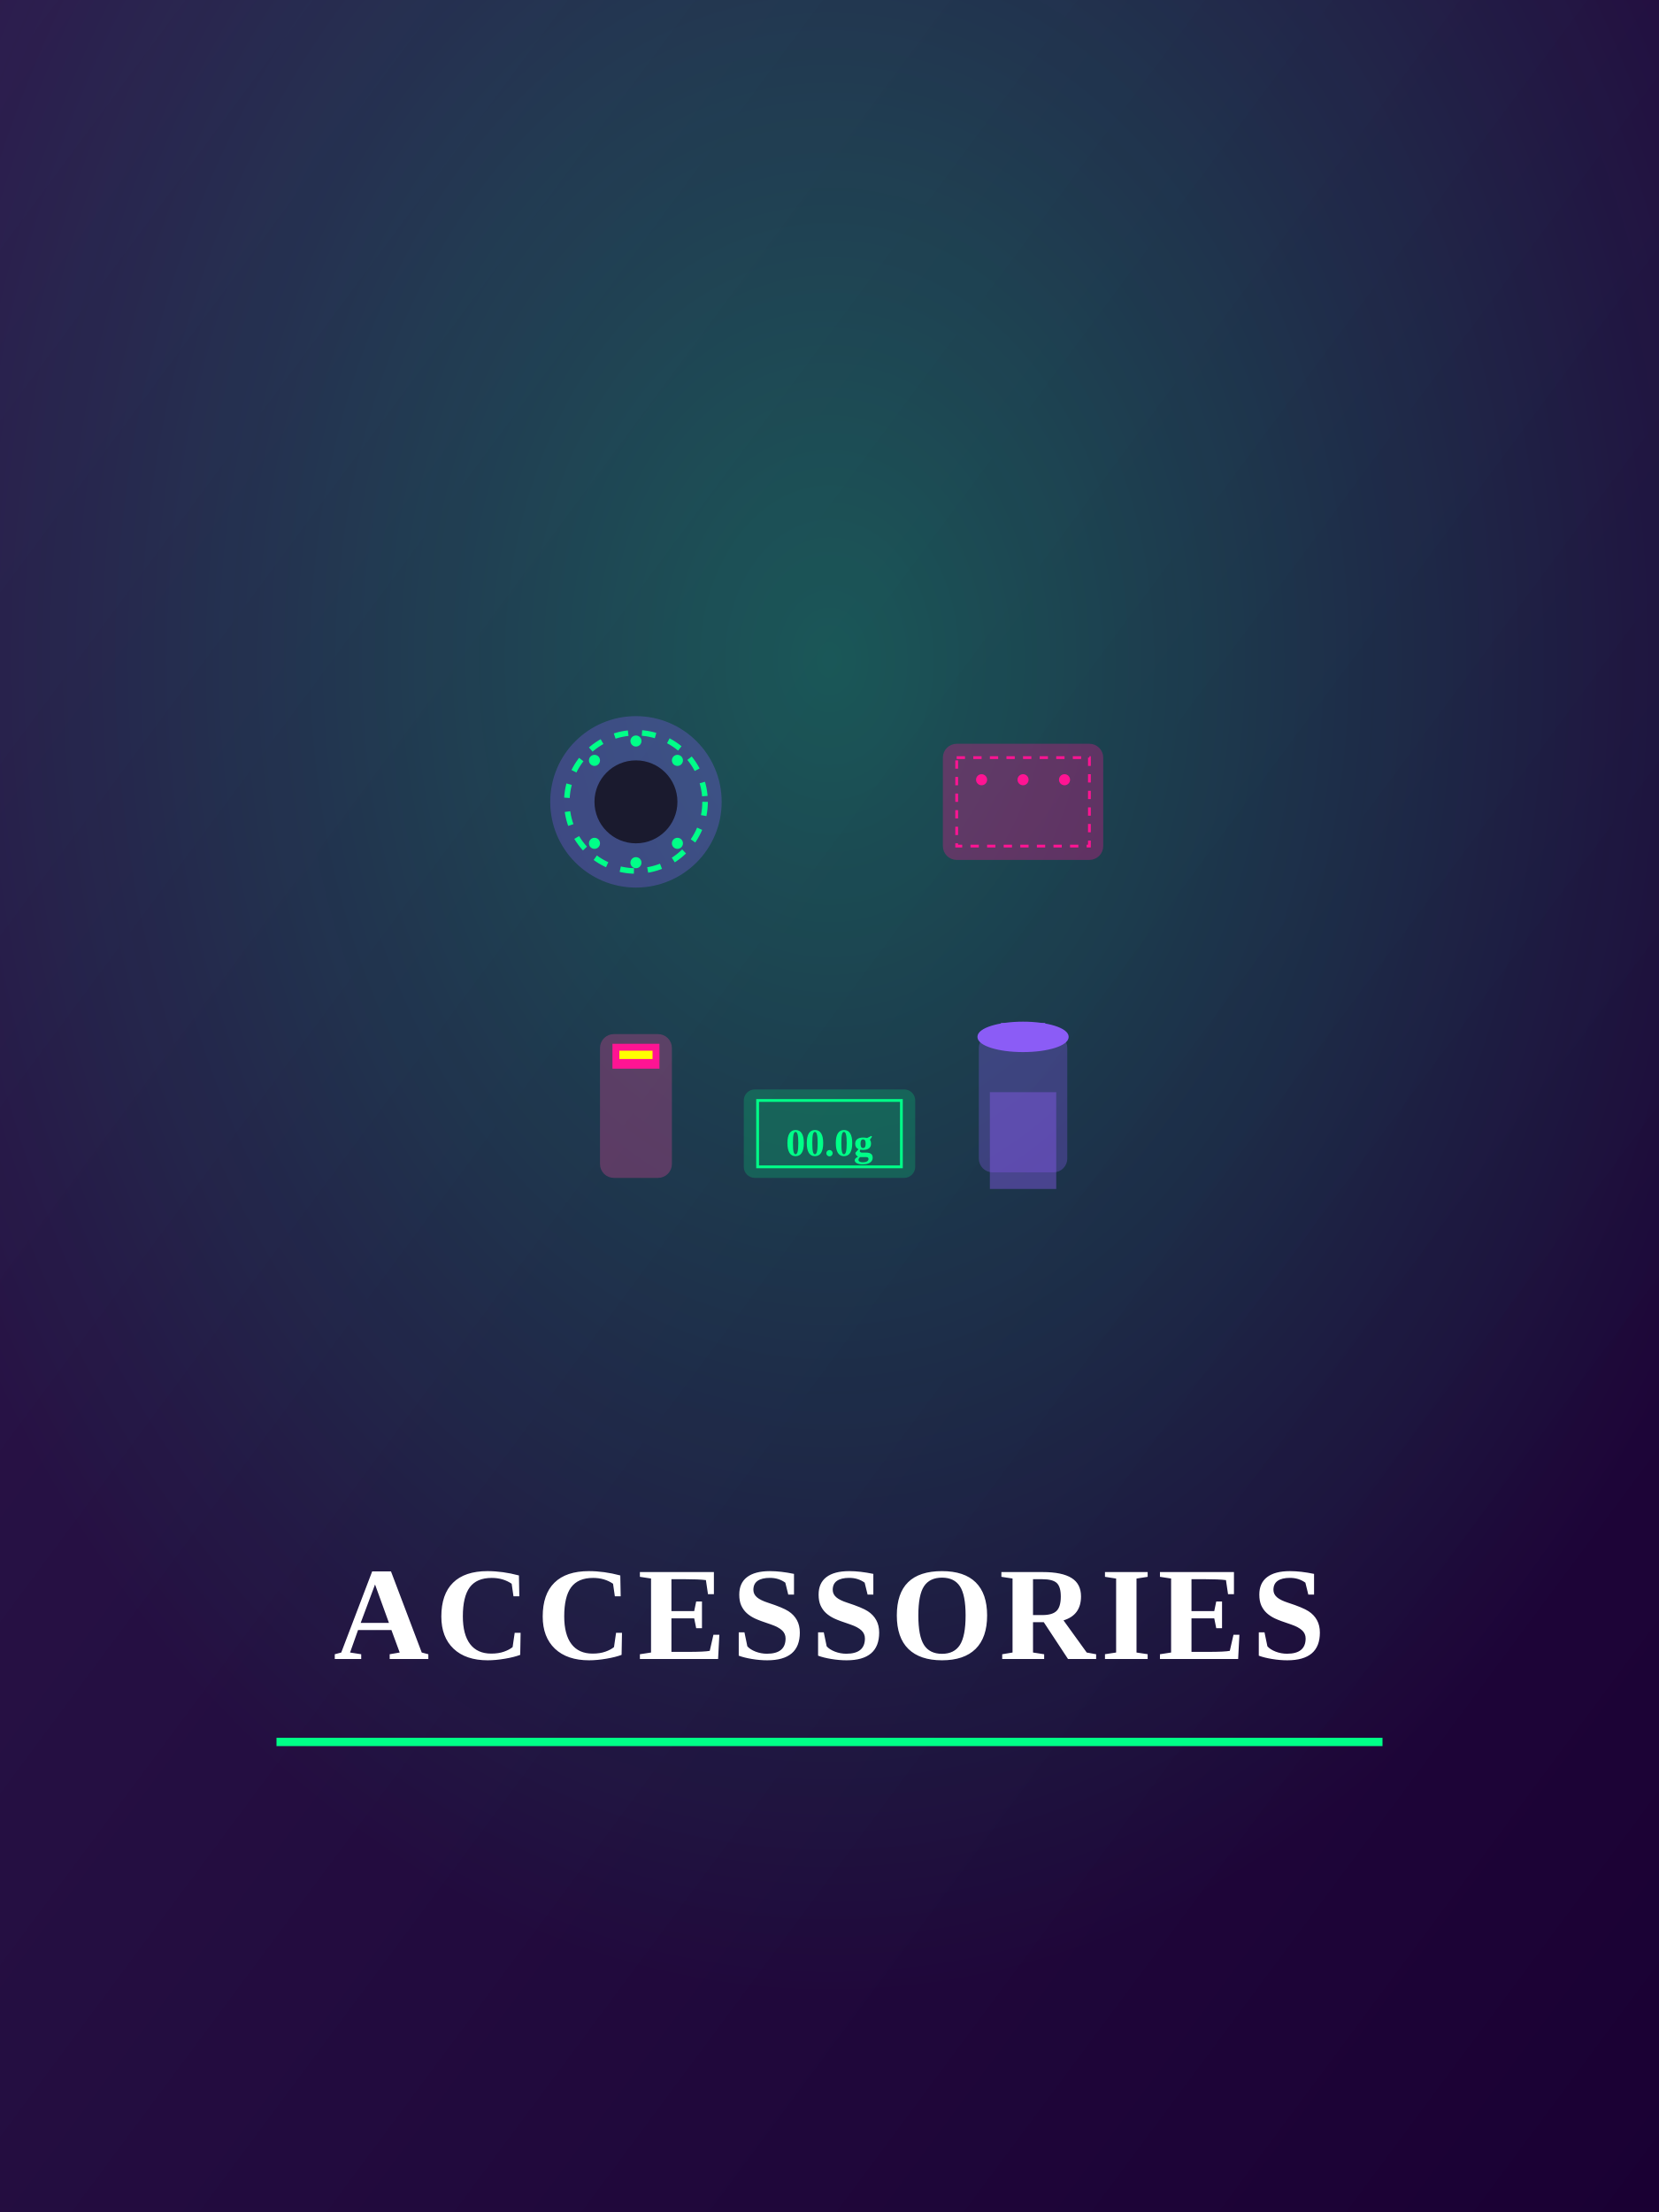
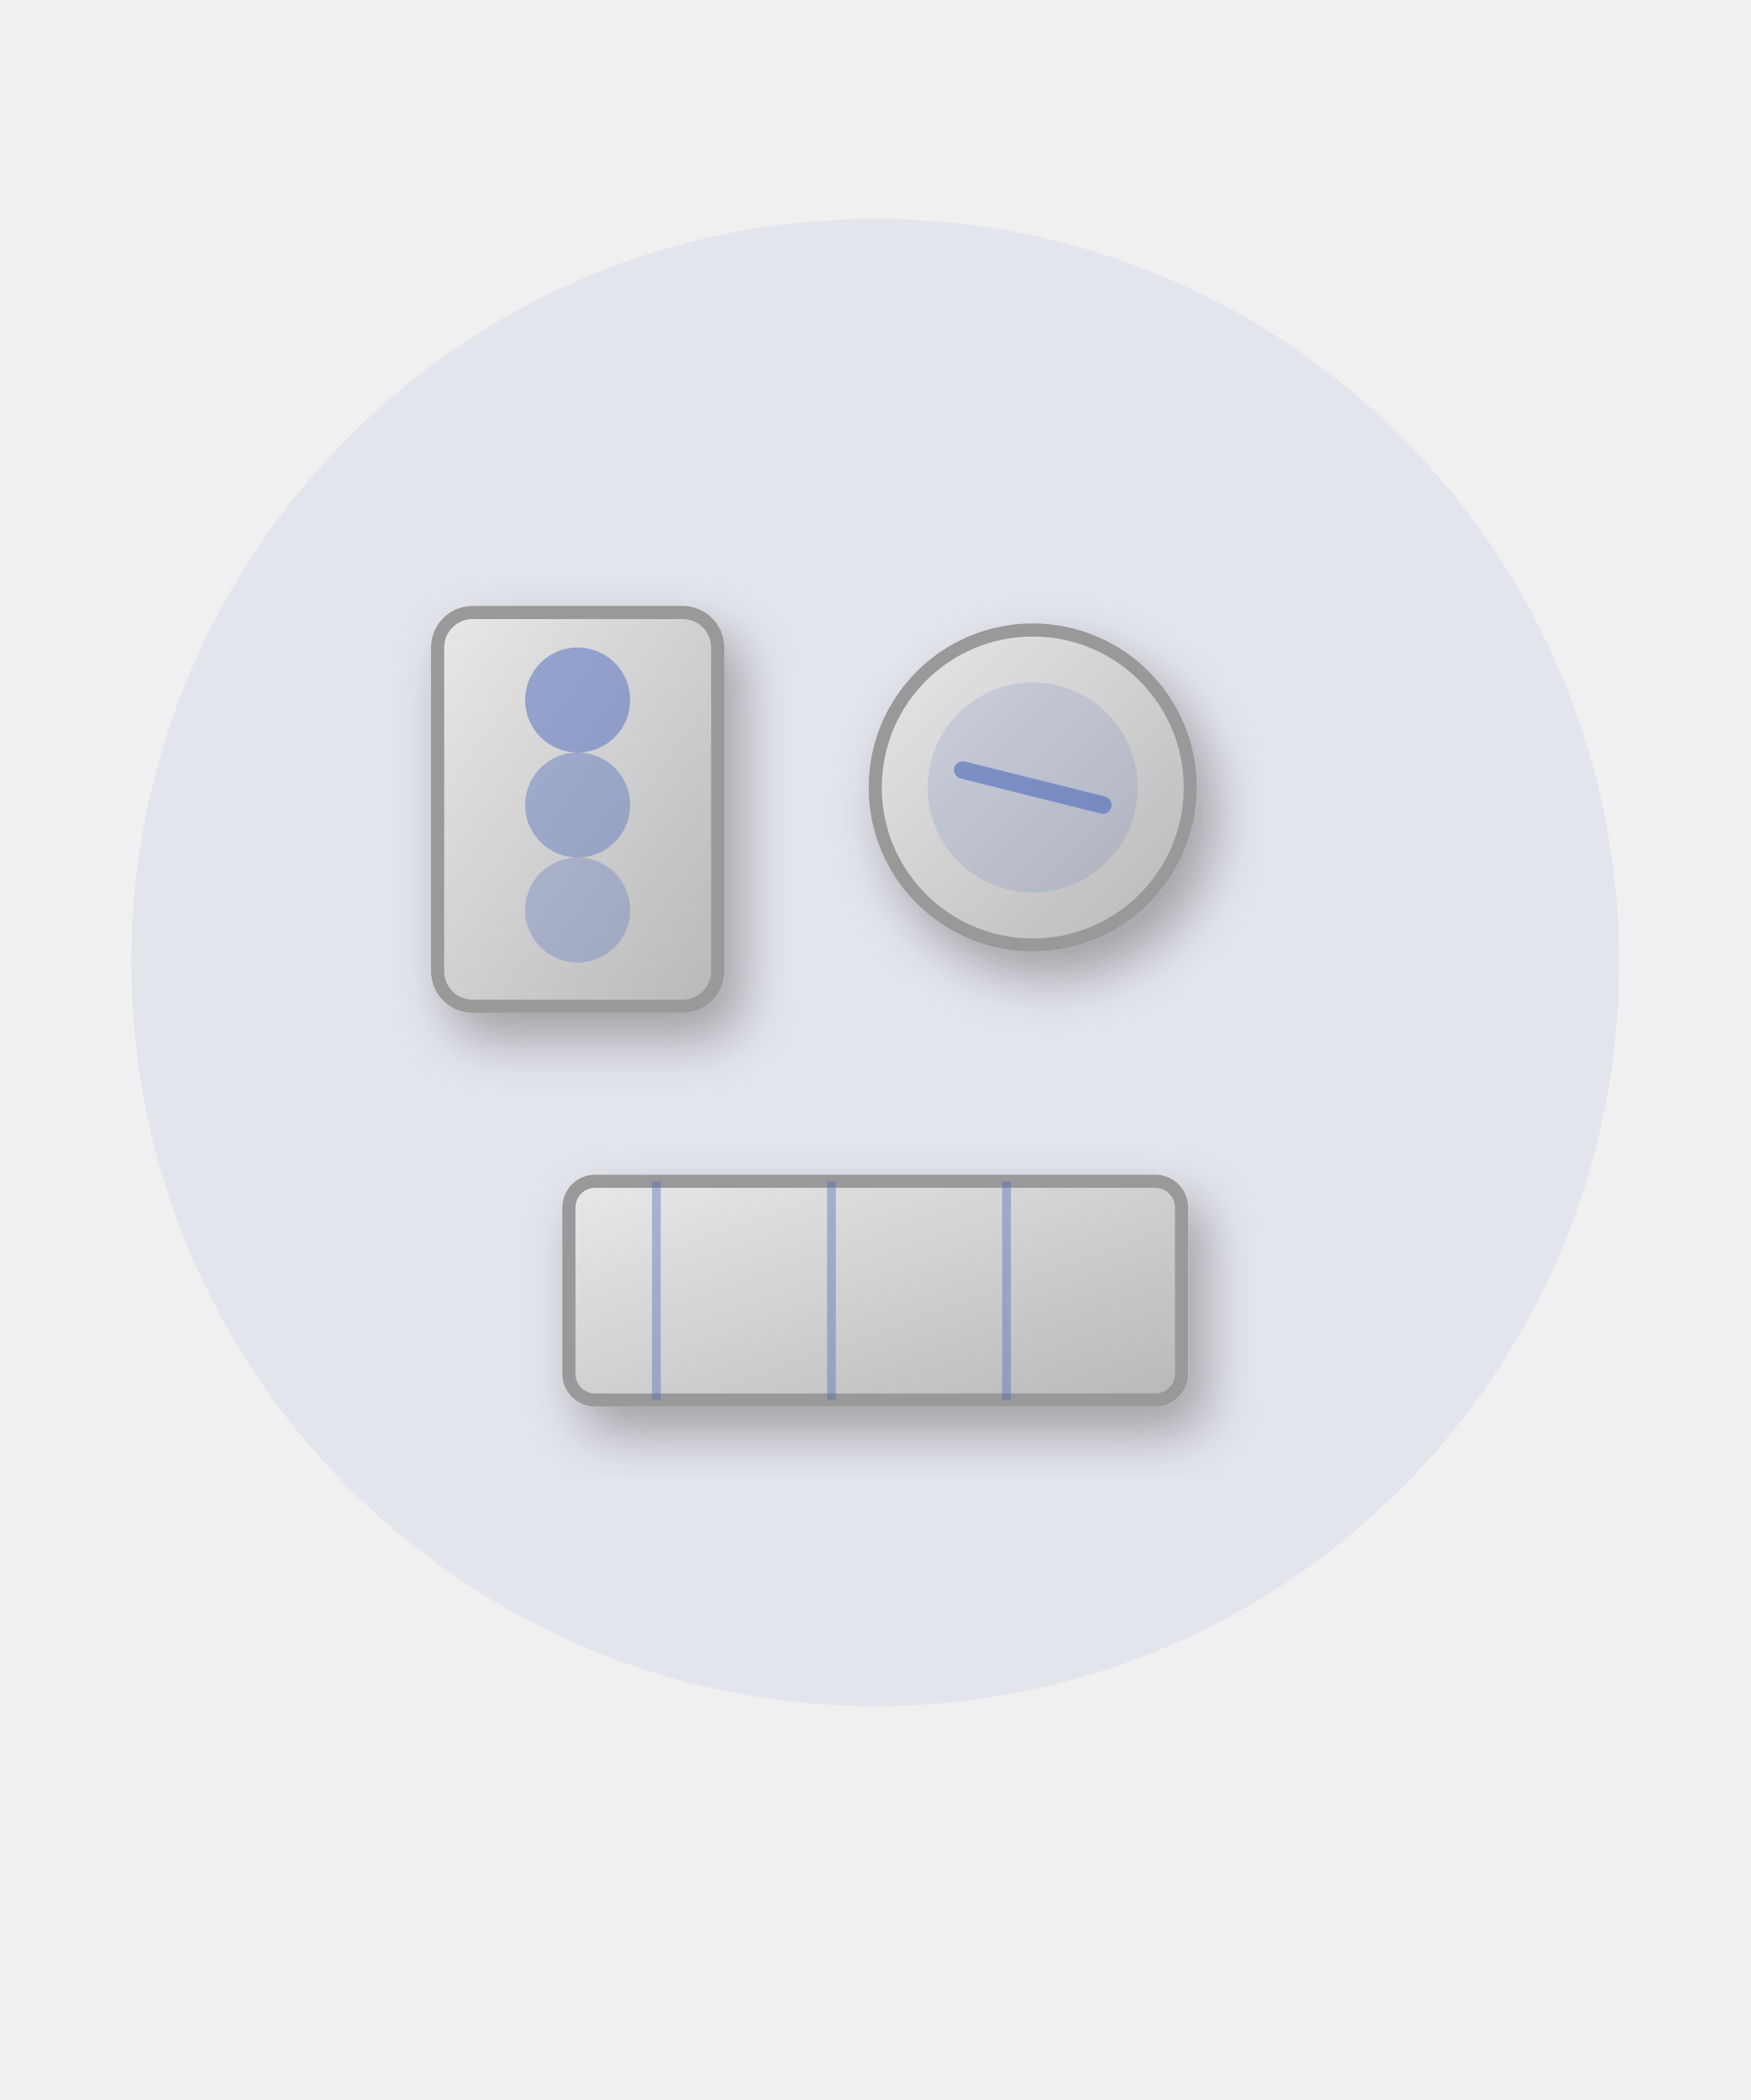
- <svg xmlns="http://www.w3.org/2000/svg" viewBox="0 0 600 800" preserveAspectRatio="xMidYMid slice">
+ <svg xmlns="http://www.w3.org/2000/svg" viewBox="0 0 200 240">
  <defs>
-     <linearGradient id="bgGrad5" x1="0%" y1="0%" x2="100%" y2="100%">
-       <stop offset="0%" style="stop-color:#2d1a4d;stop-opacity:1" />
-       <stop offset="100%" style="stop-color:#1a0033;stop-opacity:1" />
+     <linearGradient id="accessGrad" x1="0%" y1="0%" x2="100%" y2="100%">
+       <stop offset="0%" style="stop-color:#e8e8e8;stop-opacity:1" />
+       <stop offset="100%" style="stop-color:#b8b8b8;stop-opacity:1" />
    </linearGradient>
-     <radialGradient id="glow5" cx="50%" cy="30%" r="60%">
-       <stop offset="0%" style="stop-color:#00ff88;stop-opacity:0.3" />
-       <stop offset="100%" style="stop-color:#00ff88;stop-opacity:0" />
-     </radialGradient>
+     <filter id="access3dShadow">
+       <feGaussianBlur in="SourceAlpha" stdDeviation="3" />
+       <feOffset dx="2" dy="3" result="offsetblur" />
+       <feComponentTransfer>
+         <feFuncA type="linear" slope="0.3" />
+       </feComponentTransfer>
+       <feMerge>
+         <feMergeNode />
+         <feMergeNode in="SourceGraphic" />
+       </feMerge>
+     </filter>
  </defs>
-   <rect width="600" height="800" fill="url(#bgGrad5)" />
-   <rect width="600" height="800" fill="url(#glow5)" />
-   <g transform="translate(300, 350)">
-     <g transform="translate(-70, -60)">
-       <circle cx="0" cy="0" r="30" fill="#8b5cf6" opacity="0.3" stroke="#8b5cf6" stroke-width="2" />
-       <circle cx="0" cy="0" r="25" fill="none" stroke="#00ff88" stroke-width="2" stroke-dasharray="5,5" />
-       <circle cx="0" cy="0" r="15" fill="#1a1a2e" />
-       <circle cx="0" cy="-22" r="2" fill="#00ff88" />
-       <circle cx="15" cy="-15" r="2" fill="#00ff88" />
-       <circle cx="15" cy="15" r="2" fill="#00ff88" />
-       <circle cx="0" cy="22" r="2" fill="#00ff88" />
-       <circle cx="-15" cy="15" r="2" fill="#00ff88" />
-       <circle cx="-15" cy="-15" r="2" fill="#00ff88" />
-     </g>
-     <g transform="translate(70, -60)">
-       <rect x="-28" y="-20" width="56" height="40" rx="4" fill="#ff1493" opacity="0.3" stroke="#ff1493" stroke-width="2" />
-       <rect x="-24" y="-16" width="48" height="32" fill="none" stroke="#ff1493" stroke-width="1" stroke-dasharray="3,3" />
-       <circle cx="-15" cy="-8" r="2" fill="#ff1493" />
-       <circle cx="0" cy="-8" r="2" fill="#ff1493" />
-       <circle cx="15" cy="-8" r="2" fill="#ff1493" />
-     </g>
-     <g transform="translate(-70, 60)">
-       <rect x="-12" y="-35" width="24" height="50" rx="4" fill="#ec4899" opacity="0.3" stroke="#ec4899" stroke-width="2" />
-       <rect x="-8" y="-32" width="16" height="8" fill="#ff1493" stroke="#ff1493" stroke-width="1" />
-       <rect x="-6" y="-30" width="12" height="3" fill="#ffff00" />
-     </g>
-     <g transform="translate(0, 60)">
-       <rect x="-30" y="-15" width="60" height="30" rx="3" fill="#00ff88" opacity="0.2" stroke="#00ff88" stroke-width="2" />
-       <rect x="-26" y="-12" width="52" height="24" fill="none" stroke="#00ff88" stroke-width="1" />
-       <text x="0" y="8" font-size="14" fill="#00ff88" text-anchor="middle" font-weight="bold">00.0g</text>
-     </g>
-     <g transform="translate(70, 60)">
-       <rect x="-15" y="-35" width="30" height="48" rx="4" fill="#8b5cf6" opacity="0.3" stroke="#8b5cf6" stroke-width="2" />
-       <ellipse cx="0" cy="-35" rx="16" ry="5" fill="#8b5cf6" stroke="#8b5cf6" stroke-width="1" />
-       <rect x="-8" y="-40" width="16" height="8" fill="#8b5cf6" />
-       <rect x="-12" y="-15" width="24" height="35" fill="#8b5cf6" opacity="0.4" />
-     </g>
+   <circle cx="100" cy="110" r="85" fill="#4C6ABD" opacity="0.08" />
+   <g filter="url(#access3dShadow)">
+     <rect x="50" y="70" width="32" height="45" rx="4" fill="url(#accessGrad)" stroke="#999" stroke-width="1.5" />
+     <circle cx="66" cy="80" r="6" fill="#4C6ABD" opacity="0.5" />
+     <circle cx="66" cy="92" r="6" fill="#4C6ABD" opacity="0.4" />
+     <circle cx="66" cy="104" r="6" fill="#4C6ABD" opacity="0.3" />
+     <circle cx="118" cy="90" r="18" fill="url(#accessGrad)" stroke="#999" stroke-width="1.5" />
+     <circle cx="118" cy="90" r="12" fill="#4C6ABD" opacity="0.15" />
+     <path d="M 110 88 L 126 92" stroke="#4C6ABD" stroke-width="2" stroke-linecap="round" opacity="0.6" />
+     <rect x="65" y="135" width="70" height="25" rx="3" fill="url(#accessGrad)" stroke="#999" stroke-width="1.5" />
+     <line x1="75" y1="135" x2="75" y2="160" stroke="#4C6ABD" stroke-width="1" opacity="0.4" />
+     <line x1="95" y1="135" x2="95" y2="160" stroke="#4C6ABD" stroke-width="1" opacity="0.4" />
+     <line x1="115" y1="135" x2="115" y2="160" stroke="#4C6ABD" stroke-width="1" opacity="0.4" />
  </g>
-   <text x="300" y="600" font-size="48" font-weight="bold" fill="white" text-anchor="middle" letter-spacing="2">
-     ACCESSORIES
-   </text>
-   <line x1="100" y1="630" x2="500" y2="630" stroke="#00ff88" stroke-width="3" />
</svg>
